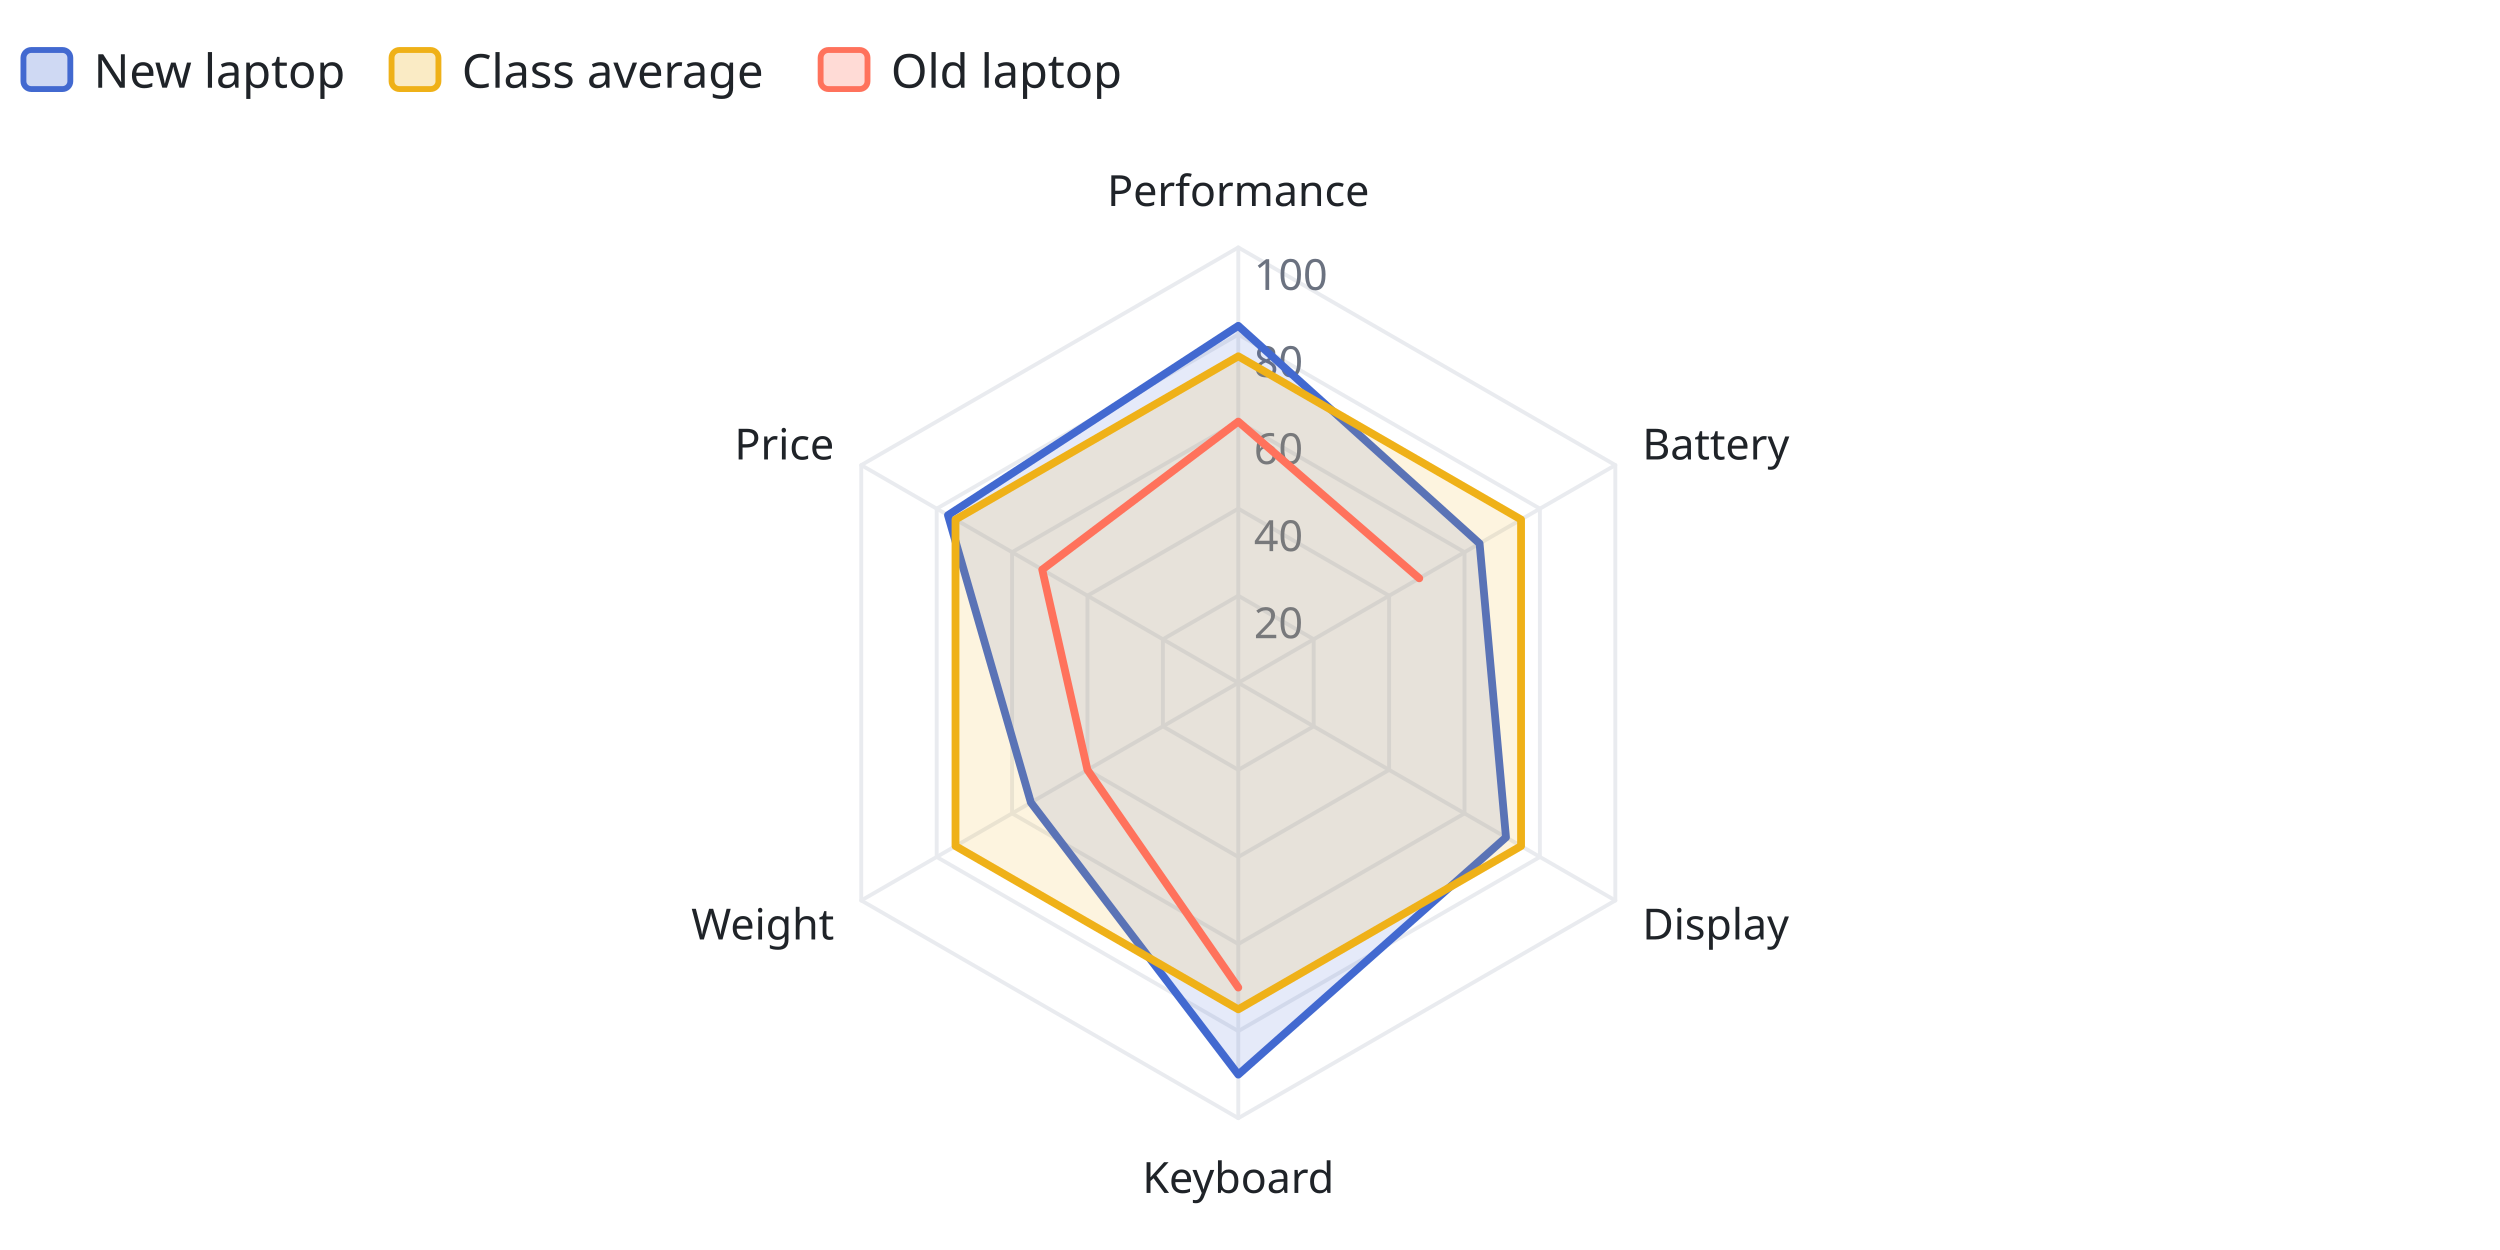
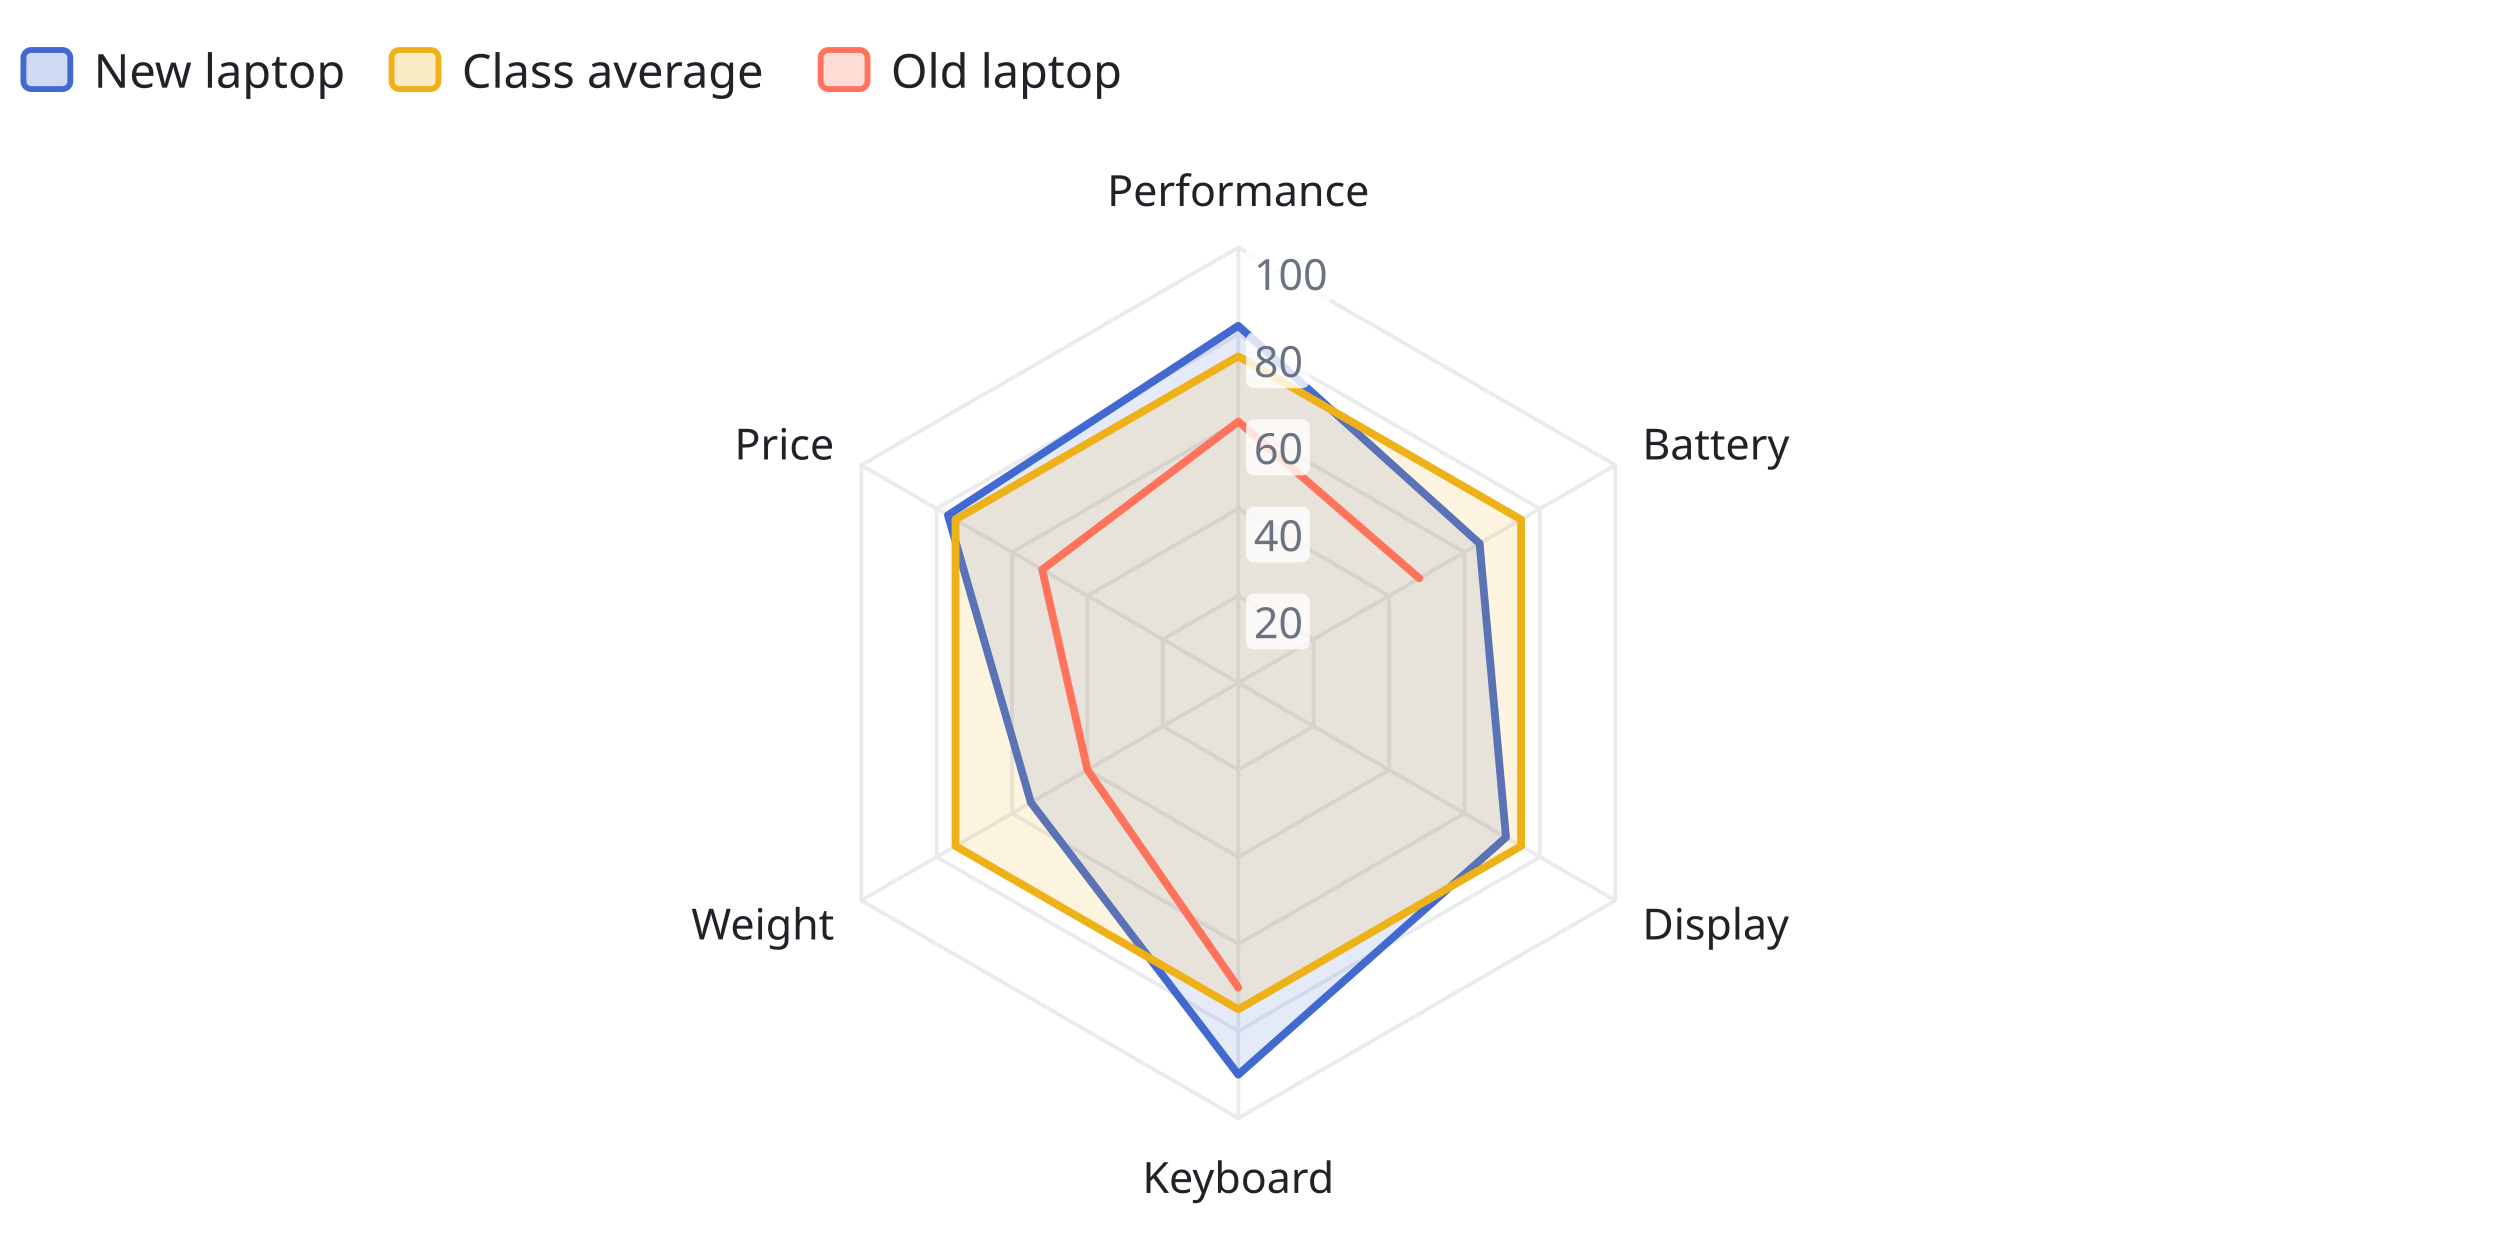
<svg xmlns="http://www.w3.org/2000/svg" width="640" height="320" viewBox="0 0 640 320" font-family="sans-serif" style="font-variant-numeric: tabular-nums" role="img">
  <rect width="100%" height="100%" fill="#ffffff" />
  <g class="rio-static">
    <g class="rio-legend">
      <g class="rio-legend-item">
        <rect class="rio-legend-hit" x="3" y="8" width="84.24" height="19.6" rx="3" fill="transparent" />
        <rect class="rio-swatch" x="6" y="12.8" width="12" height="10" rx="2" fill="#4269d0" fill-opacity="0.25" stroke="#4269d0" stroke-width="1.5" stroke-linejoin="round" stroke-linecap="round" />
        <text x="24" y="17.8" text-anchor="start" dominant-baseline="central" font-size="12" fill="#1f2328">New laptop</text>
      </g>
      <g class="rio-legend-item">
        <rect class="rio-legend-hit" x="97.24" y="8" width="99.84" height="19.6" rx="3" fill="transparent" />
        <rect class="rio-swatch" x="100.24" y="12.8" width="12" height="10" rx="2" fill="#efb118" fill-opacity="0.25" stroke="#efb118" stroke-width="1.5" stroke-linejoin="round" stroke-linecap="round" />
        <text x="118.24" y="17.8" text-anchor="start" dominant-baseline="central" font-size="12" fill="#1f2328">Class average</text>
      </g>
      <g class="rio-legend-item">
        <rect class="rio-legend-hit" x="207.08" y="8" width="77.4" height="19.6" rx="3" fill="transparent" />
        <rect class="rio-swatch" x="210.08" y="12.8" width="12" height="10" rx="2" fill="#ff725c" fill-opacity="0.25" stroke="#ff725c" stroke-width="1.5" stroke-linejoin="round" stroke-linecap="round" />
        <text x="228.08" y="17.8" text-anchor="start" dominant-baseline="central" font-size="12" fill="#1f2328">Old laptop</text>
      </g>
    </g>
    <g class="rio-grid">
      <path class="rio-radar-ring" d="M317 152.51 L336.3 163.65 L336.3 185.94 L317 197.09 L297.7 185.94 L297.7 163.65 Z" fill="none" stroke="#e9ebef" stroke-width="1" stroke-linejoin="round" stroke-linecap="round" />
      <path class="rio-radar-ring" d="M317 130.22 L355.61 152.51 L355.61 197.09 L317 219.38 L278.39 197.09 L278.39 152.51 Z" fill="none" stroke="#e9ebef" stroke-width="1" stroke-linejoin="round" stroke-linecap="round" />
      <path class="rio-radar-ring" d="M317 107.93 L374.91 141.36 L374.91 208.23 L317 241.67 L259.09 208.23 L259.09 141.36 Z" fill="none" stroke="#e9ebef" stroke-width="1" stroke-linejoin="round" stroke-linecap="round" />
      <path class="rio-radar-ring" d="M317 85.64 L394.21 130.22 L394.21 219.38 L317 263.96 L239.79 219.38 L239.79 130.22 Z" fill="none" stroke="#e9ebef" stroke-width="1" stroke-linejoin="round" stroke-linecap="round" />
      <path class="rio-radar-ring" d="M317 63.35 L413.52 119.07 L413.52 230.52 L317 286.25 L220.48 230.52 L220.48 119.07 Z" fill="none" stroke="#e9ebef" stroke-width="1" stroke-linejoin="round" stroke-linecap="round" />
      <path class="rio-radar-spokes" d="M317 174.8 L317 63.35 M317 174.8 L413.52 119.07 M317 174.8 L413.52 230.52 M317 174.8 L317 286.25 M317 174.8 L220.48 230.52 M317 174.8 L220.48 119.07" fill="none" stroke="#e9ebef" stroke-width="1" stroke-linejoin="round" stroke-linecap="round" />
    </g>
-     <g class="rio-axis-y">
-       <text x="321" y="159.11" text-anchor="start" dominant-baseline="central" font-size="11" fill="#6b7280">20</text>
-       <text x="321" y="136.82" text-anchor="start" dominant-baseline="central" font-size="11" fill="#6b7280">40</text>
-       <text x="321" y="114.53" text-anchor="start" dominant-baseline="central" font-size="11" fill="#6b7280">60</text>
-       <text x="321" y="92.24" text-anchor="start" dominant-baseline="central" font-size="11" fill="#6b7280">80</text>
-       <text x="321" y="69.95" text-anchor="start" dominant-baseline="central" font-size="11" fill="#6b7280">100</text>
-     </g>
    <g class="rio-axis-x">
      <text x="317" y="48.47" text-anchor="middle" dominant-baseline="central" font-size="11" fill="#1f2328">Performance</text>
      <text x="420.45" y="113.36" text-anchor="start" dominant-baseline="central" font-size="11" fill="#1f2328">Battery</text>
      <text x="420.45" y="236.24" text-anchor="start" dominant-baseline="central" font-size="11" fill="#1f2328">Display</text>
      <text x="317" y="301.12" text-anchor="middle" dominant-baseline="central" font-size="11" fill="#1f2328">Keyboard</text>
      <text x="213.55" y="236.24" text-anchor="end" dominant-baseline="central" font-size="11" fill="#1f2328">Weight</text>
      <text x="213.55" y="113.36" text-anchor="end" dominant-baseline="central" font-size="11" fill="#1f2328">Price</text>
    </g>
  </g>
  <g class="rio-series-layer rio-radar">
    <g class="rio-plot">
      <g class="rio-series rio-series-radar">
        <path class="rio-radar-shape" d="M317 83.41 L378.77 139.14 L385.53 214.36 L317 275.1 L263.91 205.45 L242.68 131.89 Z" fill="#4269d0" fill-opacity="0.14" stroke="#4269d0" stroke-width="2" stroke-linejoin="round" stroke-linecap="round" />
      </g>
      <g class="rio-series rio-series-radar">
        <path class="rio-radar-shape" d="M317 91.21 L389.39 133.01 L389.39 216.59 L317 258.39 L244.61 216.59 L244.61 133.01 Z" fill="#efb118" fill-opacity="0.14" stroke="#efb118" stroke-width="2" stroke-linejoin="round" stroke-linecap="round" />
      </g>
      <g class="rio-series rio-series-radar">
        <path class="rio-line" d="M317 252.81 L278.39 197.09 L266.81 145.82 L317 107.93 L363.33 148.05" fill="none" stroke="#ff725c" stroke-width="2" stroke-linejoin="round" stroke-linecap="round" />
      </g>
    </g>
-     <g class="rio-labels" />
+     <g class="rio-labels">
+       <g class="rio-axis-y">
+         <rect x="319" y="151.96" width="16.32" height="14.3" rx="2" fill="#ffffff" fill-opacity="0.8" />
+         <text x="321" y="159.11" text-anchor="start" dominant-baseline="central" font-size="11" fill="#6b7280">20</text>
+         <rect x="319" y="129.67" width="16.32" height="14.3" rx="2" fill="#ffffff" fill-opacity="0.8" />
+         <text x="321" y="136.82" text-anchor="start" dominant-baseline="central" font-size="11" fill="#6b7280">40</text>
+         <rect x="319" y="107.38" width="16.32" height="14.3" rx="2" fill="#ffffff" fill-opacity="0.8" />
+         <text x="321" y="114.53" text-anchor="start" dominant-baseline="central" font-size="11" fill="#6b7280">60</text>
+         <rect x="319" y="85.09" width="16.32" height="14.3" rx="2" fill="#ffffff" fill-opacity="0.8" />
+         <text x="321" y="92.24" text-anchor="start" dominant-baseline="central" font-size="11" fill="#6b7280">80</text>
+         <rect x="319" y="62.8" width="22.48" height="14.3" rx="2" fill="#ffffff" fill-opacity="0.8" />
+         <text x="321" y="69.95" text-anchor="start" dominant-baseline="central" font-size="11" fill="#6b7280">100</text>
+       </g>
+     </g>
  </g>
  <g class="rio-overlay" />
</svg>
